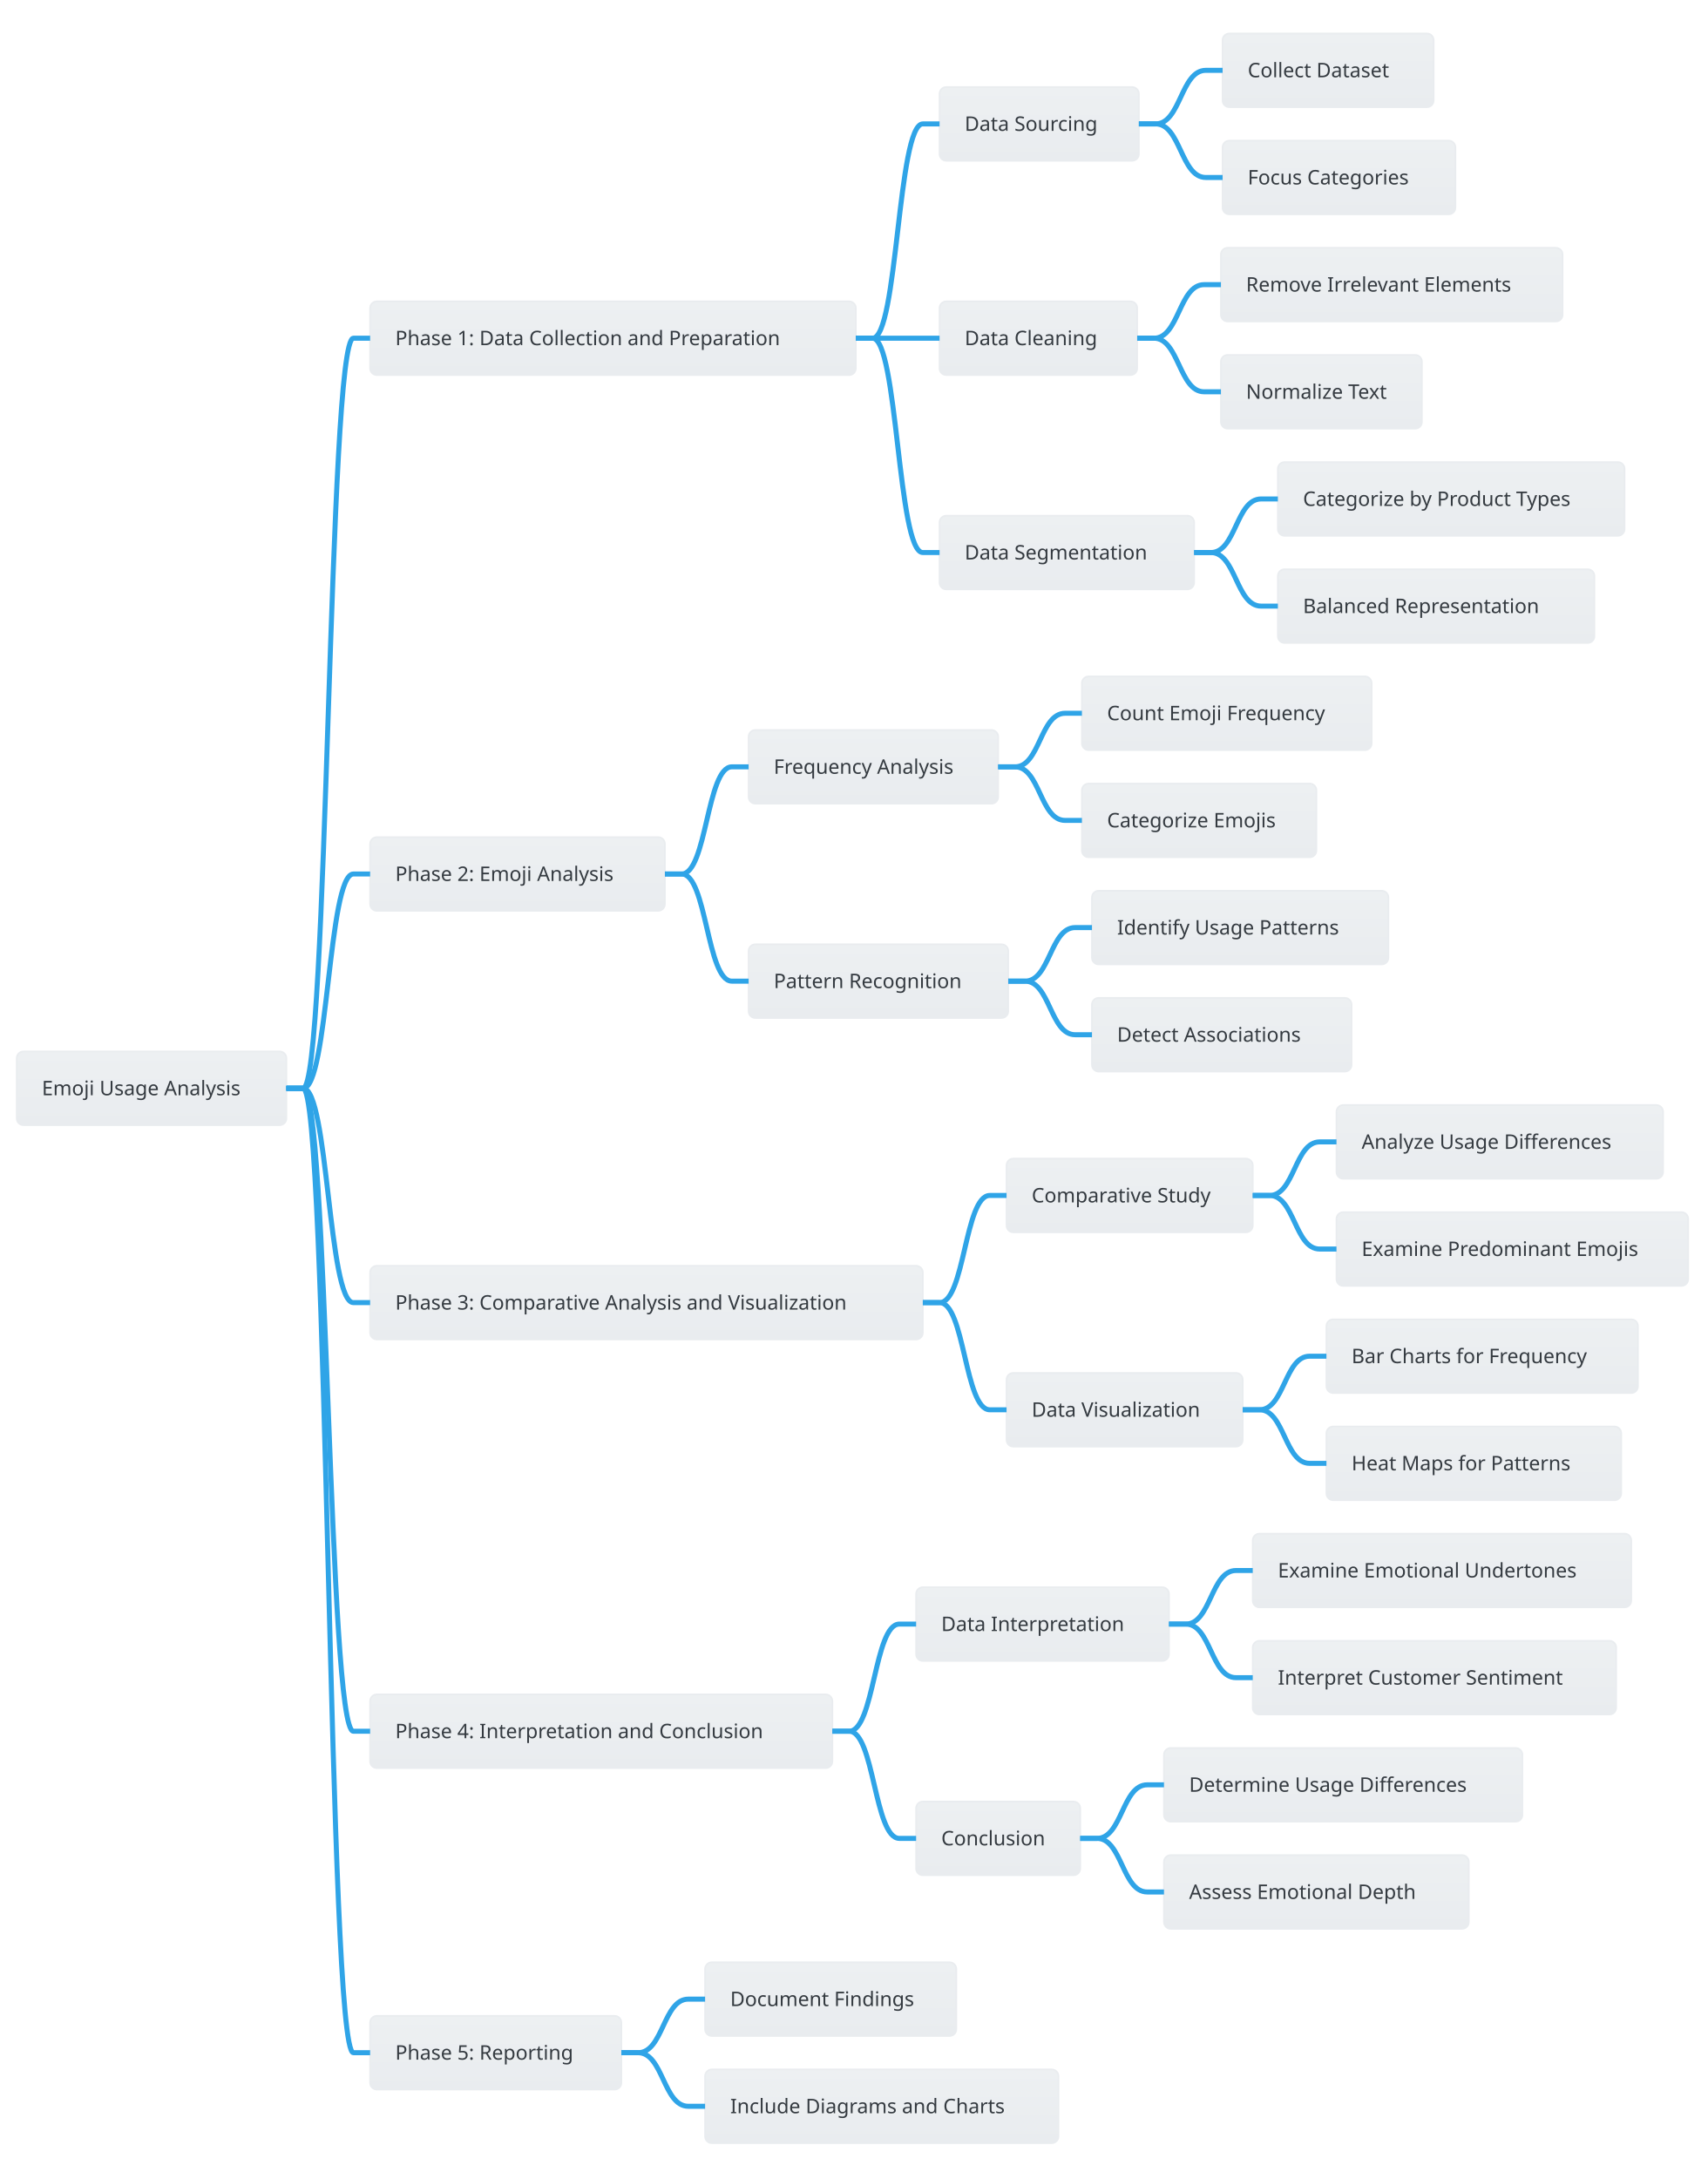
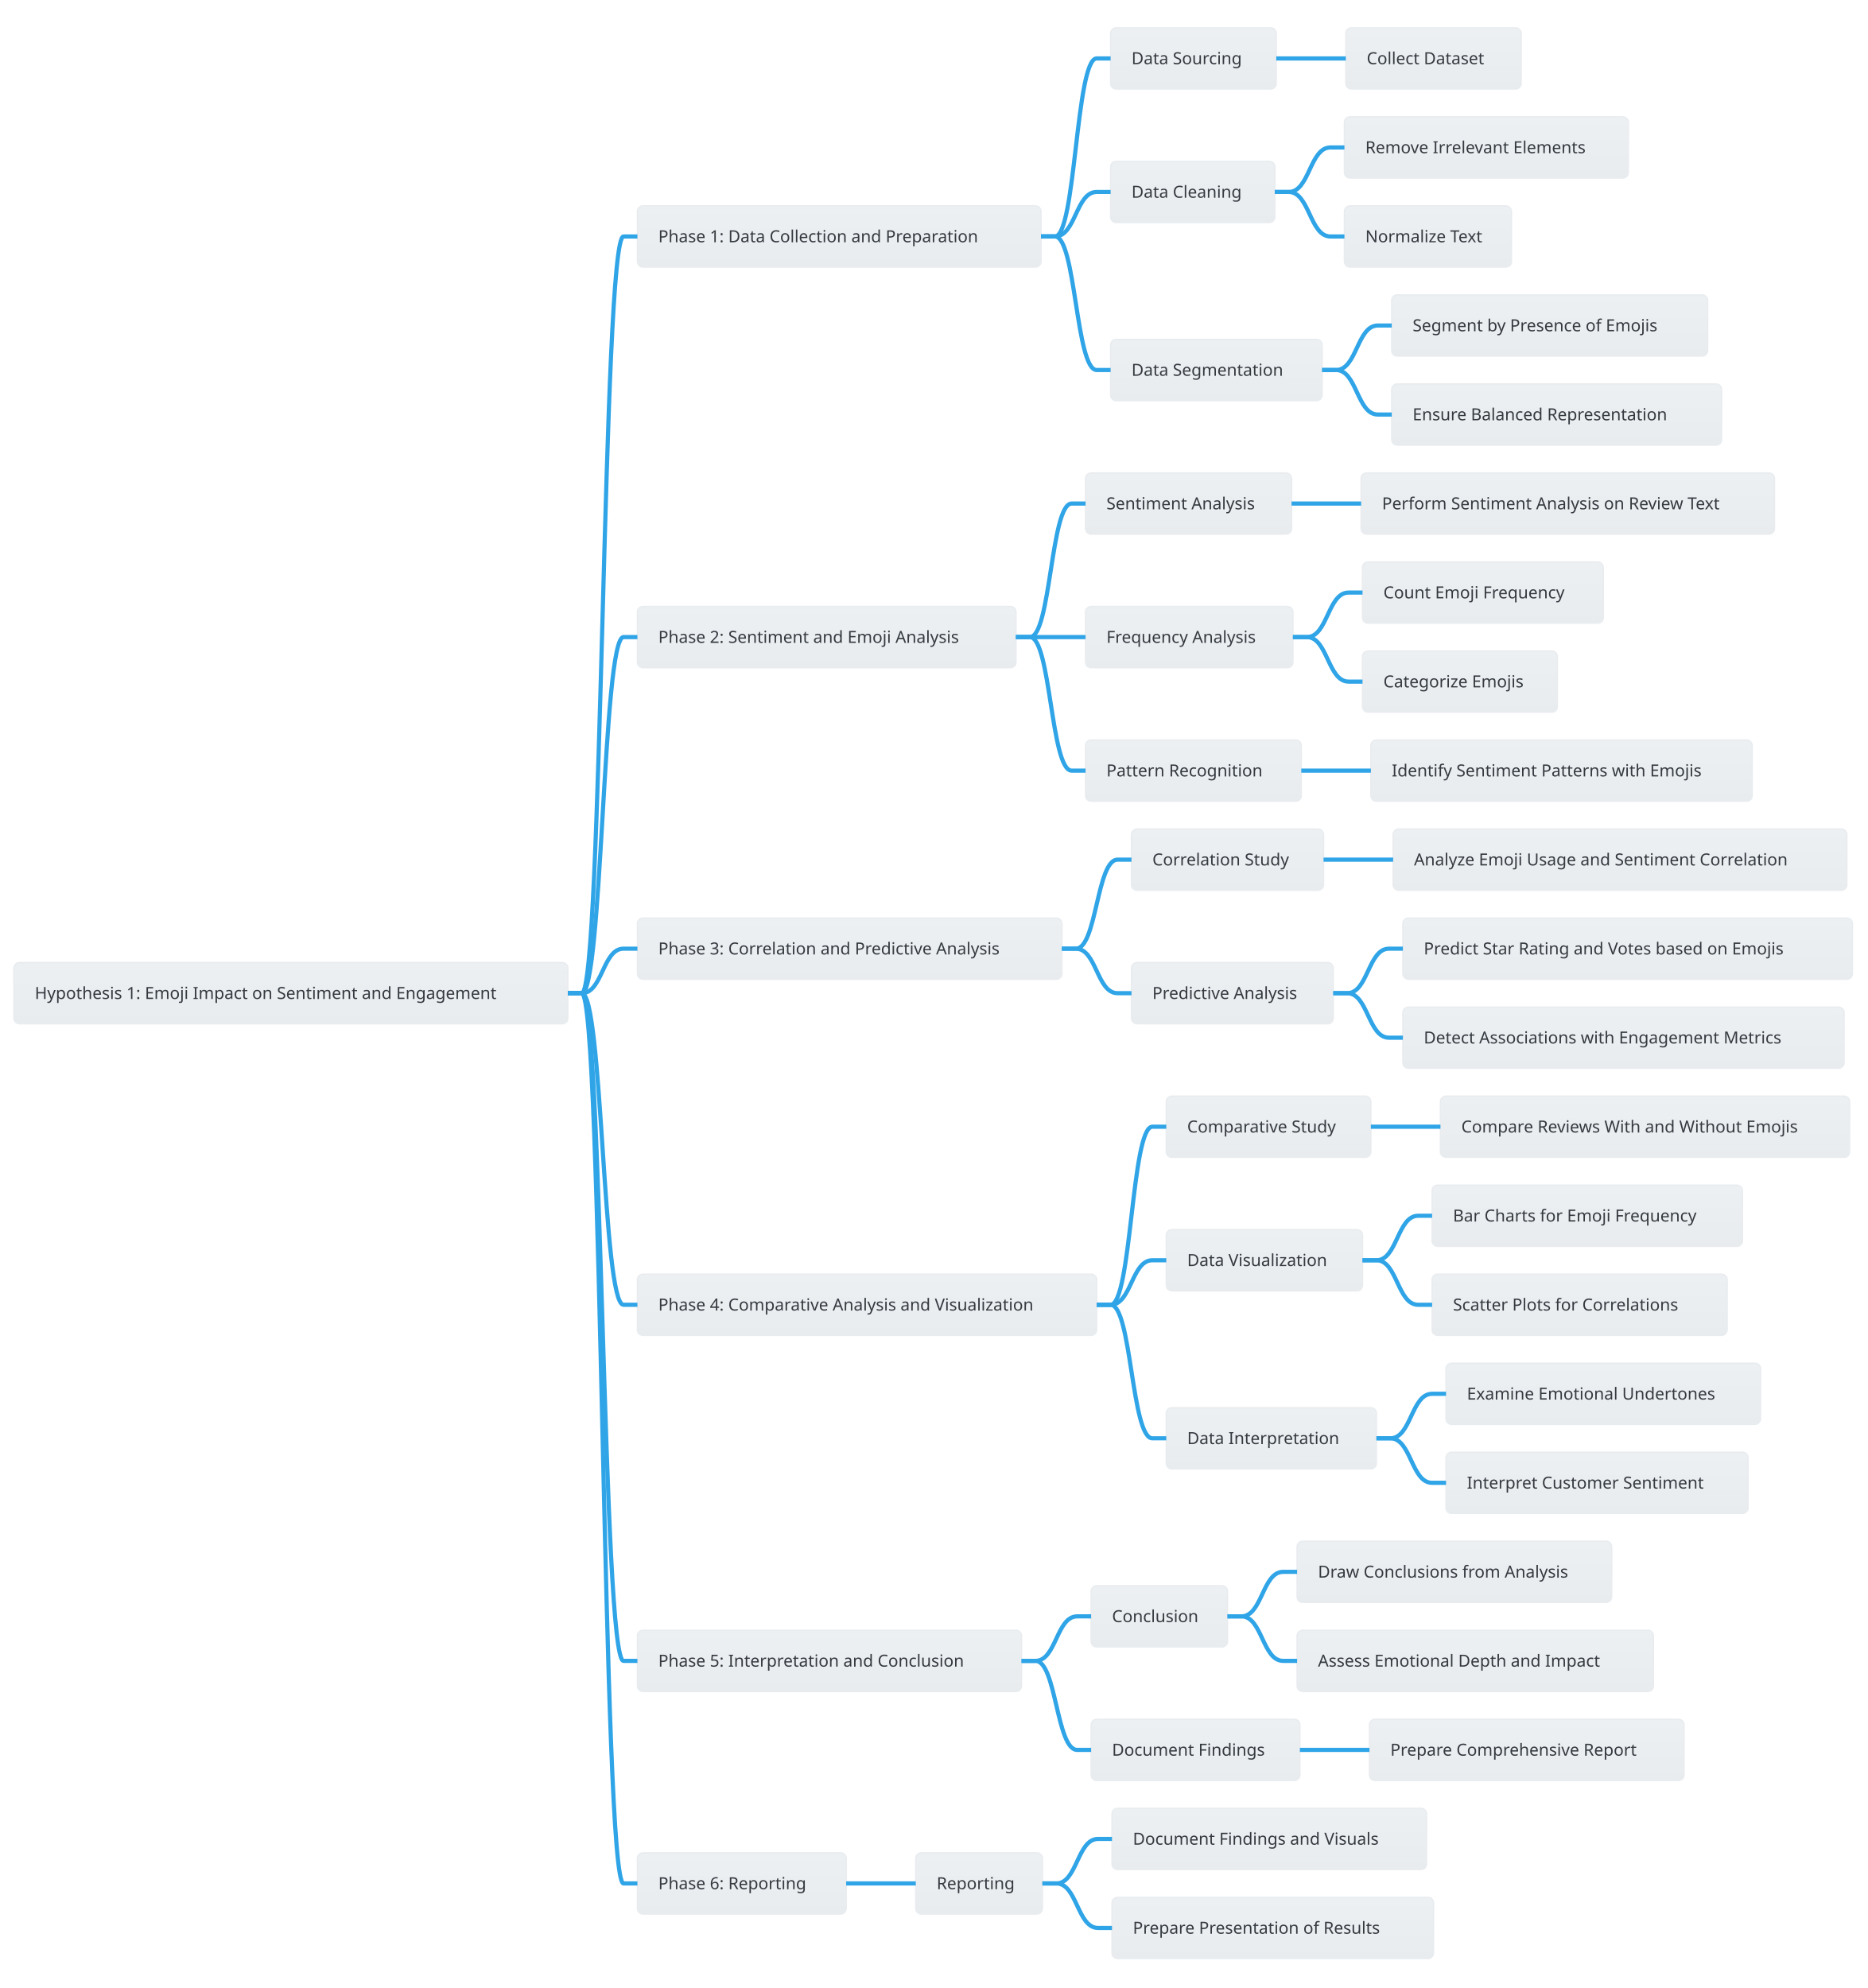
- <svg xmlns="http://www.w3.org/2000/svg" contentStyleType="text/css" height="1355.208px" preserveAspectRatio="none" style="width:1062px;height:1355px;" version="1.1" viewBox="0 0 1062 1355" width="1062.5px" zoomAndPan="magnify">
+ <svg xmlns="http://www.w3.org/2000/svg" contentStyleType="text/css" height="1488.542px" preserveAspectRatio="none" style="width:1398px;height:1488px;" version="1.1" viewBox="0 0 1398 1488" width="1398.958px" zoomAndPan="magnify">
  <defs>
-     <linearGradient id="gxzlhuoedb1qm0" x1="50%" x2="50%" y1="0%" y2="100%">
+     <linearGradient id="g1ani9oj1hhs4c0" x1="50%" x2="50%" y1="0%" y2="100%">
      <stop offset="0%" stop-color="#EDF0F2" />
      <stop offset="100%" stop-color="#E9ECEF" />
    </linearGradient>
  </defs>
  <g>
-     <rect fill="url(#gxzlhuoedb1qm0)" height="45.801" rx="4.167" ry="4.167" style="stroke:#E9ECEF;stroke-width:1.042;" width="167.708" x="10.417" y="653.857" />
-     <text fill="#343A40" font-family="Verdana" font-size="12.5" lengthAdjust="spacing" textLength="136.458" x="26.042" y="681.085">Emoji Usage Analysis</text>
-     <rect fill="url(#gxzlhuoedb1qm0)" height="45.801" rx="4.167" ry="4.167" style="stroke:#E9ECEF;stroke-width:1.042;" width="302.083" x="230.208" y="187.419" />
-     <text fill="#343A40" font-family="Verdana" font-size="12.5" lengthAdjust="spacing" textLength="270.833" x="245.833" y="214.646">Phase 1: Data Collection and Preparation</text>
-     <rect fill="url(#gxzlhuoedb1qm0)" height="45.801" rx="4.167" ry="4.167" style="stroke:#E9ECEF;stroke-width:1.042;" width="123.958" x="584.375" y="54.15" />
-     <text fill="#343A40" font-family="Verdana" font-size="12.5" lengthAdjust="spacing" textLength="92.708" x="600" y="81.378">Data Sourcing</text>
-     <rect fill="url(#gxzlhuoedb1qm0)" height="45.801" rx="4.167" ry="4.167" style="stroke:#E9ECEF;stroke-width:1.042;" width="131.25" x="760.417" y="20.833" />
-     <text fill="#343A40" font-family="Verdana" font-size="12.5" lengthAdjust="spacing" textLength="100" x="776.042" y="48.061">Collect Dataset</text>
-     <path d="M708.333,77.051 L718.75,77.051 C734.375,77.051 734.375,43.734 750,43.734 L760.417,43.734 " fill="none" style="stroke:#2FA4E7;stroke-width:3.125;" />
-     <rect fill="url(#gxzlhuoedb1qm0)" height="45.801" rx="4.167" ry="4.167" style="stroke:#E9ECEF;stroke-width:1.042;" width="144.792" x="760.417" y="87.467" />
-     <text fill="#343A40" font-family="Verdana" font-size="12.5" lengthAdjust="spacing" textLength="113.542" x="776.042" y="114.695">Focus Categories</text>
-     <path d="M708.333,77.051 L718.75,77.051 C734.375,77.051 734.375,110.368 750,110.368 L760.417,110.368 " fill="none" style="stroke:#2FA4E7;stroke-width:3.125;" />
-     <path d="M532.292,210.319 L542.708,210.319 C558.333,210.319 558.333,77.051 573.958,77.051 L584.375,77.051 " fill="none" style="stroke:#2FA4E7;stroke-width:3.125;" />
-     <rect fill="url(#gxzlhuoedb1qm0)" height="45.801" rx="4.167" ry="4.167" style="stroke:#E9ECEF;stroke-width:1.042;" width="122.917" x="584.375" y="187.419" />
-     <text fill="#343A40" font-family="Verdana" font-size="12.5" lengthAdjust="spacing" textLength="91.667" x="600" y="214.646">Data Cleaning</text>
-     <rect fill="url(#gxzlhuoedb1qm0)" height="45.801" rx="4.167" ry="4.167" style="stroke:#E9ECEF;stroke-width:1.042;" width="212.5" x="759.375" y="154.102" />
-     <text fill="#343A40" font-family="Verdana" font-size="12.5" lengthAdjust="spacing" textLength="181.25" x="775" y="181.329">Remove Irrelevant Elements</text>
-     <path d="M707.292,210.319 L717.708,210.319 C733.333,210.319 733.333,177.002 748.958,177.002 L759.375,177.002 " fill="none" style="stroke:#2FA4E7;stroke-width:3.125;" />
-     <rect fill="url(#gxzlhuoedb1qm0)" height="45.801" rx="4.167" ry="4.167" style="stroke:#E9ECEF;stroke-width:1.042;" width="125" x="759.375" y="220.736" />
-     <text fill="#343A40" font-family="Verdana" font-size="12.5" lengthAdjust="spacing" textLength="93.75" x="775" y="247.964">Normalize Text</text>
-     <path d="M707.292,210.319 L717.708,210.319 C733.333,210.319 733.333,243.636 748.958,243.636 L759.375,243.636 " fill="none" style="stroke:#2FA4E7;stroke-width:3.125;" />
-     <path d="M532.292,210.319 L542.708,210.319 C558.333,210.319 558.333,210.319 573.958,210.319 L584.375,210.319 " fill="none" style="stroke:#2FA4E7;stroke-width:3.125;" />
-     <rect fill="url(#gxzlhuoedb1qm0)" height="45.801" rx="4.167" ry="4.167" style="stroke:#E9ECEF;stroke-width:1.042;" width="158.333" x="584.375" y="320.687" />
-     <text fill="#343A40" font-family="Verdana" font-size="12.5" lengthAdjust="spacing" textLength="127.083" x="600" y="347.915">Data Segmentation</text>
-     <rect fill="url(#gxzlhuoedb1qm0)" height="45.801" rx="4.167" ry="4.167" style="stroke:#E9ECEF;stroke-width:1.042;" width="215.625" x="794.792" y="287.37" />
-     <text fill="#343A40" font-family="Verdana" font-size="12.5" lengthAdjust="spacing" textLength="184.375" x="810.417" y="314.598">Categorize by Product Types</text>
-     <path d="M742.708,343.587 L753.125,343.587 C768.75,343.587 768.75,310.27 784.375,310.27 L794.792,310.27 " fill="none" style="stroke:#2FA4E7;stroke-width:3.125;" />
-     <rect fill="url(#gxzlhuoedb1qm0)" height="45.801" rx="4.167" ry="4.167" style="stroke:#E9ECEF;stroke-width:1.042;" width="196.875" x="794.792" y="354.004" />
-     <text fill="#343A40" font-family="Verdana" font-size="12.5" lengthAdjust="spacing" textLength="165.625" x="810.417" y="381.232">Balanced Representation</text>
-     <path d="M742.708,343.587 L753.125,343.587 C768.75,343.587 768.75,376.904 784.375,376.904 L794.792,376.904 " fill="none" style="stroke:#2FA4E7;stroke-width:3.125;" />
-     <path d="M532.292,210.319 L542.708,210.319 C558.333,210.319 558.333,343.587 573.958,343.587 L584.375,343.587 " fill="none" style="stroke:#2FA4E7;stroke-width:3.125;" />
-     <path d="M178.125,676.758 L188.542,676.758 C204.167,676.758 204.167,210.319 219.792,210.319 L230.208,210.319 " fill="none" style="stroke:#2FA4E7;stroke-width:3.125;" />
-     <rect fill="url(#gxzlhuoedb1qm0)" height="45.801" rx="4.167" ry="4.167" style="stroke:#E9ECEF;stroke-width:1.042;" width="183.333" x="230.208" y="520.589" />
-     <text fill="#343A40" font-family="Verdana" font-size="12.5" lengthAdjust="spacing" textLength="152.083" x="245.833" y="547.817">Phase 2: Emoji Analysis</text>
-     <rect fill="url(#gxzlhuoedb1qm0)" height="45.801" rx="4.167" ry="4.167" style="stroke:#E9ECEF;stroke-width:1.042;" width="155.208" x="465.625" y="453.955" />
-     <text fill="#343A40" font-family="Verdana" font-size="12.5" lengthAdjust="spacing" textLength="123.958" x="481.25" y="481.183">Frequency Analysis</text>
-     <rect fill="url(#gxzlhuoedb1qm0)" height="45.801" rx="4.167" ry="4.167" style="stroke:#E9ECEF;stroke-width:1.042;" width="180.208" x="672.917" y="420.638" />
-     <text fill="#343A40" font-family="Verdana" font-size="12.5" lengthAdjust="spacing" textLength="148.958" x="688.542" y="447.866">Count Emoji Frequency</text>
-     <path d="M620.833,476.856 L631.25,476.856 C646.875,476.856 646.875,443.538 662.5,443.538 L672.917,443.538 " fill="none" style="stroke:#2FA4E7;stroke-width:3.125;" />
-     <rect fill="url(#gxzlhuoedb1qm0)" height="45.801" rx="4.167" ry="4.167" style="stroke:#E9ECEF;stroke-width:1.042;" width="145.833" x="672.917" y="487.272" />
-     <text fill="#343A40" font-family="Verdana" font-size="12.5" lengthAdjust="spacing" textLength="114.583" x="688.542" y="514.5">Categorize Emojis</text>
-     <path d="M620.833,476.856 L631.25,476.856 C646.875,476.856 646.875,510.173 662.5,510.173 L672.917,510.173 " fill="none" style="stroke:#2FA4E7;stroke-width:3.125;" />
-     <path d="M413.542,543.49 L423.958,543.49 C439.583,543.49 439.583,476.856 455.208,476.856 L465.625,476.856 " fill="none" style="stroke:#2FA4E7;stroke-width:3.125;" />
-     <rect fill="url(#gxzlhuoedb1qm0)" height="45.801" rx="4.167" ry="4.167" style="stroke:#E9ECEF;stroke-width:1.042;" width="161.458" x="465.625" y="587.223" />
-     <text fill="#343A40" font-family="Verdana" font-size="12.5" lengthAdjust="spacing" textLength="130.208" x="481.25" y="614.451">Pattern Recognition</text>
-     <rect fill="url(#gxzlhuoedb1qm0)" height="45.801" rx="4.167" ry="4.167" style="stroke:#E9ECEF;stroke-width:1.042;" width="184.375" x="679.167" y="553.906" />
-     <text fill="#343A40" font-family="Verdana" font-size="12.5" lengthAdjust="spacing" textLength="153.125" x="694.792" y="581.134">Identify Usage Patterns</text>
-     <path d="M627.083,610.124 L637.5,610.124 C653.125,610.124 653.125,576.807 668.75,576.807 L679.167,576.807 " fill="none" style="stroke:#2FA4E7;stroke-width:3.125;" />
-     <rect fill="url(#gxzlhuoedb1qm0)" height="45.801" rx="4.167" ry="4.167" style="stroke:#E9ECEF;stroke-width:1.042;" width="161.458" x="679.167" y="620.54" />
-     <text fill="#343A40" font-family="Verdana" font-size="12.5" lengthAdjust="spacing" textLength="130.208" x="694.792" y="647.768">Detect Associations</text>
-     <path d="M627.083,610.124 L637.5,610.124 C653.125,610.124 653.125,643.441 668.75,643.441 L679.167,643.441 " fill="none" style="stroke:#2FA4E7;stroke-width:3.125;" />
-     <path d="M413.542,543.49 L423.958,543.49 C439.583,543.49 439.583,610.124 455.208,610.124 L465.625,610.124 " fill="none" style="stroke:#2FA4E7;stroke-width:3.125;" />
-     <path d="M178.125,676.758 L188.542,676.758 C204.167,676.758 204.167,543.49 219.792,543.49 L230.208,543.49 " fill="none" style="stroke:#2FA4E7;stroke-width:3.125;" />
-     <rect fill="url(#gxzlhuoedb1qm0)" height="45.801" rx="4.167" ry="4.167" style="stroke:#E9ECEF;stroke-width:1.042;" width="343.75" x="230.208" y="787.126" />
-     <text fill="#343A40" font-family="Verdana" font-size="12.5" lengthAdjust="spacing" textLength="312.5" x="245.833" y="814.353">Phase 3: Comparative Analysis and Visualization</text>
-     <rect fill="url(#gxzlhuoedb1qm0)" height="45.801" rx="4.167" ry="4.167" style="stroke:#E9ECEF;stroke-width:1.042;" width="153.125" x="626.042" y="720.491" />
-     <text fill="#343A40" font-family="Verdana" font-size="12.5" lengthAdjust="spacing" textLength="121.875" x="641.667" y="747.719">Comparative Study</text>
-     <rect fill="url(#gxzlhuoedb1qm0)" height="45.801" rx="4.167" ry="4.167" style="stroke:#E9ECEF;stroke-width:1.042;" width="203.125" x="831.25" y="687.174" />
-     <text fill="#343A40" font-family="Verdana" font-size="12.5" lengthAdjust="spacing" textLength="171.875" x="846.875" y="714.402">Analyze Usage Differences</text>
-     <path d="M779.167,743.392 L789.583,743.392 C805.208,743.392 805.208,710.075 820.833,710.075 L831.25,710.075 " fill="none" style="stroke:#2FA4E7;stroke-width:3.125;" />
-     <rect fill="url(#gxzlhuoedb1qm0)" height="45.801" rx="4.167" ry="4.167" style="stroke:#E9ECEF;stroke-width:1.042;" width="218.75" x="831.25" y="753.809" />
-     <text fill="#343A40" font-family="Verdana" font-size="12.5" lengthAdjust="spacing" textLength="187.5" x="846.875" y="781.036">Examine Predominant Emojis</text>
-     <path d="M779.167,743.392 L789.583,743.392 C805.208,743.392 805.208,776.709 820.833,776.709 L831.25,776.709 " fill="none" style="stroke:#2FA4E7;stroke-width:3.125;" />
-     <path d="M573.958,810.026 L584.375,810.026 C600,810.026 600,743.392 615.625,743.392 L626.042,743.392 " fill="none" style="stroke:#2FA4E7;stroke-width:3.125;" />
-     <rect fill="url(#gxzlhuoedb1qm0)" height="45.801" rx="4.167" ry="4.167" style="stroke:#E9ECEF;stroke-width:1.042;" width="146.875" x="626.042" y="853.76" />
-     <text fill="#343A40" font-family="Verdana" font-size="12.5" lengthAdjust="spacing" textLength="115.625" x="641.667" y="880.987">Data Visualization</text>
-     <rect fill="url(#gxzlhuoedb1qm0)" height="45.801" rx="4.167" ry="4.167" style="stroke:#E9ECEF;stroke-width:1.042;" width="193.75" x="825" y="820.443" />
-     <text fill="#343A40" font-family="Verdana" font-size="12.5" lengthAdjust="spacing" textLength="162.5" x="840.625" y="847.67">Bar Charts for Frequency</text>
-     <path d="M772.917,876.66 L783.333,876.66 C798.958,876.66 798.958,843.343 814.583,843.343 L825,843.343 " fill="none" style="stroke:#2FA4E7;stroke-width:3.125;" />
-     <rect fill="url(#gxzlhuoedb1qm0)" height="45.801" rx="4.167" ry="4.167" style="stroke:#E9ECEF;stroke-width:1.042;" width="183.333" x="825" y="887.077" />
-     <text fill="#343A40" font-family="Verdana" font-size="12.5" lengthAdjust="spacing" textLength="152.083" x="840.625" y="914.305">Heat Maps for Patterns</text>
-     <path d="M772.917,876.66 L783.333,876.66 C798.958,876.66 798.958,909.977 814.583,909.977 L825,909.977 " fill="none" style="stroke:#2FA4E7;stroke-width:3.125;" />
-     <path d="M573.958,810.026 L584.375,810.026 C600,810.026 600,876.66 615.625,876.66 L626.042,876.66 " fill="none" style="stroke:#2FA4E7;stroke-width:3.125;" />
-     <path d="M178.125,676.758 L188.542,676.758 C204.167,676.758 204.167,810.026 219.792,810.026 L230.208,810.026 " fill="none" style="stroke:#2FA4E7;stroke-width:3.125;" />
-     <rect fill="url(#gxzlhuoedb1qm0)" height="45.801" rx="4.167" ry="4.167" style="stroke:#E9ECEF;stroke-width:1.042;" width="287.5" x="230.208" y="1053.662" />
-     <text fill="#343A40" font-family="Verdana" font-size="12.5" lengthAdjust="spacing" textLength="256.25" x="245.833" y="1080.89">Phase 4: Interpretation and Conclusion</text>
-     <rect fill="url(#gxzlhuoedb1qm0)" height="45.801" rx="4.167" ry="4.167" style="stroke:#E9ECEF;stroke-width:1.042;" width="157.292" x="569.792" y="987.028" />
-     <text fill="#343A40" font-family="Verdana" font-size="12.5" lengthAdjust="spacing" textLength="126.042" x="585.417" y="1014.256">Data Interpretation</text>
-     <rect fill="url(#gxzlhuoedb1qm0)" height="45.801" rx="4.167" ry="4.167" style="stroke:#E9ECEF;stroke-width:1.042;" width="235.417" x="779.167" y="953.711" />
-     <text fill="#343A40" font-family="Verdana" font-size="12.5" lengthAdjust="spacing" textLength="204.167" x="794.792" y="980.939">Examine Emotional Undertones</text>
-     <path d="M727.083,1009.928 L737.5,1009.928 C753.125,1009.928 753.125,976.611 768.75,976.611 L779.167,976.611 " fill="none" style="stroke:#2FA4E7;stroke-width:3.125;" />
-     <rect fill="url(#gxzlhuoedb1qm0)" height="45.801" rx="4.167" ry="4.167" style="stroke:#E9ECEF;stroke-width:1.042;" width="226.042" x="779.167" y="1020.345" />
-     <text fill="#343A40" font-family="Verdana" font-size="12.5" lengthAdjust="spacing" textLength="194.792" x="794.792" y="1047.573">Interpret Customer Sentiment</text>
-     <path d="M727.083,1009.928 L737.5,1009.928 C753.125,1009.928 753.125,1043.245 768.75,1043.245 L779.167,1043.245 " fill="none" style="stroke:#2FA4E7;stroke-width:3.125;" />
-     <path d="M517.708,1076.562 L528.125,1076.562 C543.75,1076.562 543.75,1009.928 559.375,1009.928 L569.792,1009.928 " fill="none" style="stroke:#2FA4E7;stroke-width:3.125;" />
-     <rect fill="url(#gxzlhuoedb1qm0)" height="45.801" rx="4.167" ry="4.167" style="stroke:#E9ECEF;stroke-width:1.042;" width="102.083" x="569.792" y="1120.296" />
-     <text fill="#343A40" font-family="Verdana" font-size="12.5" lengthAdjust="spacing" textLength="70.833" x="585.417" y="1147.524">Conclusion</text>
-     <rect fill="url(#gxzlhuoedb1qm0)" height="45.801" rx="4.167" ry="4.167" style="stroke:#E9ECEF;stroke-width:1.042;" width="222.917" x="723.958" y="1086.979" />
-     <text fill="#343A40" font-family="Verdana" font-size="12.5" lengthAdjust="spacing" textLength="191.667" x="739.583" y="1114.207">Determine Usage Differences</text>
-     <path d="M671.875,1143.197 L682.292,1143.197 C697.917,1143.197 697.917,1109.88 713.542,1109.88 L723.958,1109.88 " fill="none" style="stroke:#2FA4E7;stroke-width:3.125;" />
-     <rect fill="url(#gxzlhuoedb1qm0)" height="45.801" rx="4.167" ry="4.167" style="stroke:#E9ECEF;stroke-width:1.042;" width="189.583" x="723.958" y="1153.613" />
-     <text fill="#343A40" font-family="Verdana" font-size="12.5" lengthAdjust="spacing" textLength="158.333" x="739.583" y="1180.841">Assess Emotional Depth</text>
-     <path d="M671.875,1143.197 L682.292,1143.197 C697.917,1143.197 697.917,1176.514 713.542,1176.514 L723.958,1176.514 " fill="none" style="stroke:#2FA4E7;stroke-width:3.125;" />
-     <path d="M517.708,1076.562 L528.125,1076.562 C543.75,1076.562 543.75,1143.197 559.375,1143.197 L569.792,1143.197 " fill="none" style="stroke:#2FA4E7;stroke-width:3.125;" />
-     <path d="M178.125,676.758 L188.542,676.758 C204.167,676.758 204.167,1076.562 219.792,1076.562 L230.208,1076.562 " fill="none" style="stroke:#2FA4E7;stroke-width:3.125;" />
-     <rect fill="url(#gxzlhuoedb1qm0)" height="45.801" rx="4.167" ry="4.167" style="stroke:#E9ECEF;stroke-width:1.042;" width="156.25" x="230.208" y="1253.564" />
-     <text fill="#343A40" font-family="Verdana" font-size="12.5" lengthAdjust="spacing" textLength="125" x="245.833" y="1280.792">Phase 5: Reporting</text>
-     <rect fill="url(#gxzlhuoedb1qm0)" height="45.801" rx="4.167" ry="4.167" style="stroke:#E9ECEF;stroke-width:1.042;" width="156.25" x="438.542" y="1220.247" />
-     <text fill="#343A40" font-family="Verdana" font-size="12.5" lengthAdjust="spacing" textLength="125" x="454.167" y="1247.475">Document Findings</text>
-     <path d="M386.458,1276.465 L396.875,1276.465 C412.5,1276.465 412.5,1243.148 428.125,1243.148 L438.542,1243.148 " fill="none" style="stroke:#2FA4E7;stroke-width:3.125;" />
-     <rect fill="url(#gxzlhuoedb1qm0)" height="45.801" rx="4.167" ry="4.167" style="stroke:#E9ECEF;stroke-width:1.042;" width="219.792" x="438.542" y="1286.881" />
-     <text fill="#343A40" font-family="Verdana" font-size="12.5" lengthAdjust="spacing" textLength="188.542" x="454.167" y="1314.109">Include Diagrams and Charts</text>
-     <path d="M386.458,1276.465 L396.875,1276.465 C412.5,1276.465 412.5,1309.782 428.125,1309.782 L438.542,1309.782 " fill="none" style="stroke:#2FA4E7;stroke-width:3.125;" />
-     <path d="M178.125,676.758 L188.542,676.758 C204.167,676.758 204.167,1276.465 219.792,1276.465 L230.208,1276.465 " fill="none" style="stroke:#2FA4E7;stroke-width:3.125;" />
+     <rect fill="url(#g1ani9oj1hhs4c0)" height="45.801" rx="4.167" ry="4.167" style="stroke:#E9ECEF;stroke-width:1.042;" width="414.583" x="10.417" y="720.491" />
+     <text fill="#343A40" font-family="Verdana" font-size="12.5" lengthAdjust="spacing" textLength="383.333" x="26.042" y="747.719">Hypothesis 1: Emoji Impact on Sentiment and Engagement</text>
+     <rect fill="url(#g1ani9oj1hhs4c0)" height="45.801" rx="4.167" ry="4.167" style="stroke:#E9ECEF;stroke-width:1.042;" width="302.083" x="477.083" y="154.102" />
+     <text fill="#343A40" font-family="Verdana" font-size="12.5" lengthAdjust="spacing" textLength="270.833" x="492.708" y="181.329">Phase 1: Data Collection and Preparation</text>
+     <rect fill="url(#g1ani9oj1hhs4c0)" height="45.801" rx="4.167" ry="4.167" style="stroke:#E9ECEF;stroke-width:1.042;" width="123.958" x="831.25" y="20.833" />
+     <text fill="#343A40" font-family="Verdana" font-size="12.5" lengthAdjust="spacing" textLength="92.708" x="846.875" y="48.061">Data Sourcing</text>
+     <rect fill="url(#g1ani9oj1hhs4c0)" height="45.801" rx="4.167" ry="4.167" style="stroke:#E9ECEF;stroke-width:1.042;" width="131.25" x="1007.292" y="20.833" />
+     <text fill="#343A40" font-family="Verdana" font-size="12.5" lengthAdjust="spacing" textLength="100" x="1022.917" y="48.061">Collect Dataset</text>
+     <path d="M955.208,43.734 L965.625,43.734 C981.25,43.734 981.25,43.734 996.875,43.734 L1007.292,43.734 " fill="none" style="stroke:#2FA4E7;stroke-width:3.125;" />
+     <path d="M779.167,177.002 L789.583,177.002 C805.208,177.002 805.208,43.734 820.833,43.734 L831.25,43.734 " fill="none" style="stroke:#2FA4E7;stroke-width:3.125;" />
+     <rect fill="url(#g1ani9oj1hhs4c0)" height="45.801" rx="4.167" ry="4.167" style="stroke:#E9ECEF;stroke-width:1.042;" width="122.917" x="831.25" y="120.784" />
+     <text fill="#343A40" font-family="Verdana" font-size="12.5" lengthAdjust="spacing" textLength="91.667" x="846.875" y="148.012">Data Cleaning</text>
+     <rect fill="url(#g1ani9oj1hhs4c0)" height="45.801" rx="4.167" ry="4.167" style="stroke:#E9ECEF;stroke-width:1.042;" width="212.5" x="1006.25" y="87.467" />
+     <text fill="#343A40" font-family="Verdana" font-size="12.5" lengthAdjust="spacing" textLength="181.25" x="1021.875" y="114.695">Remove Irrelevant Elements</text>
+     <path d="M954.167,143.685 L964.583,143.685 C980.208,143.685 980.208,110.368 995.833,110.368 L1006.25,110.368 " fill="none" style="stroke:#2FA4E7;stroke-width:3.125;" />
+     <rect fill="url(#g1ani9oj1hhs4c0)" height="45.801" rx="4.167" ry="4.167" style="stroke:#E9ECEF;stroke-width:1.042;" width="125" x="1006.25" y="154.102" />
+     <text fill="#343A40" font-family="Verdana" font-size="12.5" lengthAdjust="spacing" textLength="93.75" x="1021.875" y="181.329">Normalize Text</text>
+     <path d="M954.167,143.685 L964.583,143.685 C980.208,143.685 980.208,177.002 995.833,177.002 L1006.25,177.002 " fill="none" style="stroke:#2FA4E7;stroke-width:3.125;" />
+     <path d="M779.167,177.002 L789.583,177.002 C805.208,177.002 805.208,143.685 820.833,143.685 L831.25,143.685 " fill="none" style="stroke:#2FA4E7;stroke-width:3.125;" />
+     <rect fill="url(#g1ani9oj1hhs4c0)" height="45.801" rx="4.167" ry="4.167" style="stroke:#E9ECEF;stroke-width:1.042;" width="158.333" x="831.25" y="254.053" />
+     <text fill="#343A40" font-family="Verdana" font-size="12.5" lengthAdjust="spacing" textLength="127.083" x="846.875" y="281.281">Data Segmentation</text>
+     <rect fill="url(#g1ani9oj1hhs4c0)" height="45.801" rx="4.167" ry="4.167" style="stroke:#E9ECEF;stroke-width:1.042;" width="236.458" x="1041.667" y="220.736" />
+     <text fill="#343A40" font-family="Verdana" font-size="12.5" lengthAdjust="spacing" textLength="205.208" x="1057.292" y="247.964">Segment by Presence of Emojis</text>
+     <path d="M989.583,276.953 L1000,276.953 C1015.625,276.953 1015.625,243.636 1031.25,243.636 L1041.667,243.636 " fill="none" style="stroke:#2FA4E7;stroke-width:3.125;" />
+     <rect fill="url(#g1ani9oj1hhs4c0)" height="45.801" rx="4.167" ry="4.167" style="stroke:#E9ECEF;stroke-width:1.042;" width="246.875" x="1041.667" y="287.37" />
+     <text fill="#343A40" font-family="Verdana" font-size="12.5" lengthAdjust="spacing" textLength="215.625" x="1057.292" y="314.598">Ensure Balanced Representation</text>
+     <path d="M989.583,276.953 L1000,276.953 C1015.625,276.953 1015.625,310.27 1031.25,310.27 L1041.667,310.27 " fill="none" style="stroke:#2FA4E7;stroke-width:3.125;" />
+     <path d="M779.167,177.002 L789.583,177.002 C805.208,177.002 805.208,276.953 820.833,276.953 L831.25,276.953 " fill="none" style="stroke:#2FA4E7;stroke-width:3.125;" />
+     <path d="M425,743.392 L435.417,743.392 C451.042,743.392 451.042,177.002 466.667,177.002 L477.083,177.002 " fill="none" style="stroke:#2FA4E7;stroke-width:3.125;" />
+     <rect fill="url(#g1ani9oj1hhs4c0)" height="45.801" rx="4.167" ry="4.167" style="stroke:#E9ECEF;stroke-width:1.042;" width="283.333" x="477.083" y="453.955" />
+     <text fill="#343A40" font-family="Verdana" font-size="12.5" lengthAdjust="spacing" textLength="252.083" x="492.708" y="481.183">Phase 2: Sentiment and Emoji Analysis</text>
+     <rect fill="url(#g1ani9oj1hhs4c0)" height="45.801" rx="4.167" ry="4.167" style="stroke:#E9ECEF;stroke-width:1.042;" width="154.167" x="812.5" y="354.004" />
+     <text fill="#343A40" font-family="Verdana" font-size="12.5" lengthAdjust="spacing" textLength="122.917" x="828.125" y="381.232">Sentiment Analysis</text>
+     <rect fill="url(#g1ani9oj1hhs4c0)" height="45.801" rx="4.167" ry="4.167" style="stroke:#E9ECEF;stroke-width:1.042;" width="309.375" x="1018.75" y="354.004" />
+     <text fill="#343A40" font-family="Verdana" font-size="12.5" lengthAdjust="spacing" textLength="278.125" x="1034.375" y="381.232">Perform Sentiment Analysis on Review Text</text>
+     <path d="M966.667,376.904 L977.083,376.904 C992.708,376.904 992.708,376.904 1008.333,376.904 L1018.75,376.904 " fill="none" style="stroke:#2FA4E7;stroke-width:3.125;" />
+     <path d="M760.417,476.856 L770.833,476.856 C786.458,476.856 786.458,376.904 802.083,376.904 L812.5,376.904 " fill="none" style="stroke:#2FA4E7;stroke-width:3.125;" />
+     <rect fill="url(#g1ani9oj1hhs4c0)" height="45.801" rx="4.167" ry="4.167" style="stroke:#E9ECEF;stroke-width:1.042;" width="155.208" x="812.5" y="453.955" />
+     <text fill="#343A40" font-family="Verdana" font-size="12.5" lengthAdjust="spacing" textLength="123.958" x="828.125" y="481.183">Frequency Analysis</text>
+     <rect fill="url(#g1ani9oj1hhs4c0)" height="45.801" rx="4.167" ry="4.167" style="stroke:#E9ECEF;stroke-width:1.042;" width="180.208" x="1019.792" y="420.638" />
+     <text fill="#343A40" font-family="Verdana" font-size="12.5" lengthAdjust="spacing" textLength="148.958" x="1035.417" y="447.866">Count Emoji Frequency</text>
+     <path d="M967.708,476.856 L978.125,476.856 C993.75,476.856 993.75,443.538 1009.375,443.538 L1019.792,443.538 " fill="none" style="stroke:#2FA4E7;stroke-width:3.125;" />
+     <rect fill="url(#g1ani9oj1hhs4c0)" height="45.801" rx="4.167" ry="4.167" style="stroke:#E9ECEF;stroke-width:1.042;" width="145.833" x="1019.792" y="487.272" />
+     <text fill="#343A40" font-family="Verdana" font-size="12.5" lengthAdjust="spacing" textLength="114.583" x="1035.417" y="514.5">Categorize Emojis</text>
+     <path d="M967.708,476.856 L978.125,476.856 C993.75,476.856 993.75,510.173 1009.375,510.173 L1019.792,510.173 " fill="none" style="stroke:#2FA4E7;stroke-width:3.125;" />
+     <path d="M760.417,476.856 L770.833,476.856 C786.458,476.856 786.458,476.856 802.083,476.856 L812.5,476.856 " fill="none" style="stroke:#2FA4E7;stroke-width:3.125;" />
+     <rect fill="url(#g1ani9oj1hhs4c0)" height="45.801" rx="4.167" ry="4.167" style="stroke:#E9ECEF;stroke-width:1.042;" width="161.458" x="812.5" y="553.906" />
+     <text fill="#343A40" font-family="Verdana" font-size="12.5" lengthAdjust="spacing" textLength="130.208" x="828.125" y="581.134">Pattern Recognition</text>
+     <rect fill="url(#g1ani9oj1hhs4c0)" height="45.801" rx="4.167" ry="4.167" style="stroke:#E9ECEF;stroke-width:1.042;" width="285.417" x="1026.042" y="553.906" />
+     <text fill="#343A40" font-family="Verdana" font-size="12.5" lengthAdjust="spacing" textLength="254.167" x="1041.667" y="581.134">Identify Sentiment Patterns with Emojis</text>
+     <path d="M973.958,576.807 L984.375,576.807 C1000,576.807 1000,576.807 1015.625,576.807 L1026.042,576.807 " fill="none" style="stroke:#2FA4E7;stroke-width:3.125;" />
+     <path d="M760.417,476.856 L770.833,476.856 C786.458,476.856 786.458,576.807 802.083,576.807 L812.5,576.807 " fill="none" style="stroke:#2FA4E7;stroke-width:3.125;" />
+     <path d="M425,743.392 L435.417,743.392 C451.042,743.392 451.042,476.856 466.667,476.856 L477.083,476.856 " fill="none" style="stroke:#2FA4E7;stroke-width:3.125;" />
+     <rect fill="url(#g1ani9oj1hhs4c0)" height="45.801" rx="4.167" ry="4.167" style="stroke:#E9ECEF;stroke-width:1.042;" width="317.708" x="477.083" y="687.174" />
+     <text fill="#343A40" font-family="Verdana" font-size="12.5" lengthAdjust="spacing" textLength="286.458" x="492.708" y="714.402">Phase 3: Correlation and Predictive Analysis</text>
+     <rect fill="url(#g1ani9oj1hhs4c0)" height="45.801" rx="4.167" ry="4.167" style="stroke:#E9ECEF;stroke-width:1.042;" width="143.75" x="846.875" y="620.54" />
+     <text fill="#343A40" font-family="Verdana" font-size="12.5" lengthAdjust="spacing" textLength="112.5" x="862.5" y="647.768">Correlation Study</text>
+     <rect fill="url(#g1ani9oj1hhs4c0)" height="45.801" rx="4.167" ry="4.167" style="stroke:#E9ECEF;stroke-width:1.042;" width="339.583" x="1042.708" y="620.54" />
+     <text fill="#343A40" font-family="Verdana" font-size="12.5" lengthAdjust="spacing" textLength="308.333" x="1058.333" y="647.768">Analyze Emoji Usage and Sentiment Correlation</text>
+     <path d="M990.625,643.441 L1001.042,643.441 C1016.667,643.441 1016.667,643.441 1032.292,643.441 L1042.708,643.441 " fill="none" style="stroke:#2FA4E7;stroke-width:3.125;" />
+     <path d="M794.792,710.075 L805.208,710.075 C820.833,710.075 820.833,643.441 836.458,643.441 L846.875,643.441 " fill="none" style="stroke:#2FA4E7;stroke-width:3.125;" />
+     <rect fill="url(#g1ani9oj1hhs4c0)" height="45.801" rx="4.167" ry="4.167" style="stroke:#E9ECEF;stroke-width:1.042;" width="151.042" x="846.875" y="720.491" />
+     <text fill="#343A40" font-family="Verdana" font-size="12.5" lengthAdjust="spacing" textLength="119.792" x="862.5" y="747.719">Predictive Analysis</text>
+     <rect fill="url(#g1ani9oj1hhs4c0)" height="45.801" rx="4.167" ry="4.167" style="stroke:#E9ECEF;stroke-width:1.042;" width="336.458" x="1050" y="687.174" />
+     <text fill="#343A40" font-family="Verdana" font-size="12.5" lengthAdjust="spacing" textLength="305.208" x="1065.625" y="714.402">Predict Star Rating and Votes based on Emojis</text>
+     <path d="M997.917,743.392 L1008.333,743.392 C1023.958,743.392 1023.958,710.075 1039.583,710.075 L1050,710.075 " fill="none" style="stroke:#2FA4E7;stroke-width:3.125;" />
+     <rect fill="url(#g1ani9oj1hhs4c0)" height="45.801" rx="4.167" ry="4.167" style="stroke:#E9ECEF;stroke-width:1.042;" width="330.208" x="1050" y="753.809" />
+     <text fill="#343A40" font-family="Verdana" font-size="12.5" lengthAdjust="spacing" textLength="298.958" x="1065.625" y="781.036">Detect Associations with Engagement Metrics</text>
+     <path d="M997.917,743.392 L1008.333,743.392 C1023.958,743.392 1023.958,776.709 1039.583,776.709 L1050,776.709 " fill="none" style="stroke:#2FA4E7;stroke-width:3.125;" />
+     <path d="M794.792,710.075 L805.208,710.075 C820.833,710.075 820.833,743.392 836.458,743.392 L846.875,743.392 " fill="none" style="stroke:#2FA4E7;stroke-width:3.125;" />
+     <path d="M425,743.392 L435.417,743.392 C451.042,743.392 451.042,710.075 466.667,710.075 L477.083,710.075 " fill="none" style="stroke:#2FA4E7;stroke-width:3.125;" />
+     <rect fill="url(#g1ani9oj1hhs4c0)" height="45.801" rx="4.167" ry="4.167" style="stroke:#E9ECEF;stroke-width:1.042;" width="343.75" x="477.083" y="953.711" />
+     <text fill="#343A40" font-family="Verdana" font-size="12.5" lengthAdjust="spacing" textLength="312.5" x="492.708" y="980.939">Phase 4: Comparative Analysis and Visualization</text>
+     <rect fill="url(#g1ani9oj1hhs4c0)" height="45.801" rx="4.167" ry="4.167" style="stroke:#E9ECEF;stroke-width:1.042;" width="153.125" x="872.917" y="820.443" />
+     <text fill="#343A40" font-family="Verdana" font-size="12.5" lengthAdjust="spacing" textLength="121.875" x="888.542" y="847.67">Comparative Study</text>
+     <rect fill="url(#g1ani9oj1hhs4c0)" height="45.801" rx="4.167" ry="4.167" style="stroke:#E9ECEF;stroke-width:1.042;" width="306.25" x="1078.125" y="820.443" />
+     <text fill="#343A40" font-family="Verdana" font-size="12.5" lengthAdjust="spacing" textLength="275" x="1093.75" y="847.67">Compare Reviews With and Without Emojis</text>
+     <path d="M1026.042,843.343 L1036.458,843.343 C1052.083,843.343 1052.083,843.343 1067.708,843.343 L1078.125,843.343 " fill="none" style="stroke:#2FA4E7;stroke-width:3.125;" />
+     <path d="M820.833,976.611 L831.25,976.611 C846.875,976.611 846.875,843.343 862.5,843.343 L872.917,843.343 " fill="none" style="stroke:#2FA4E7;stroke-width:3.125;" />
+     <rect fill="url(#g1ani9oj1hhs4c0)" height="45.801" rx="4.167" ry="4.167" style="stroke:#E9ECEF;stroke-width:1.042;" width="146.875" x="872.917" y="920.394" />
+     <text fill="#343A40" font-family="Verdana" font-size="12.5" lengthAdjust="spacing" textLength="115.625" x="888.542" y="947.622">Data Visualization</text>
+     <rect fill="url(#g1ani9oj1hhs4c0)" height="45.801" rx="4.167" ry="4.167" style="stroke:#E9ECEF;stroke-width:1.042;" width="232.292" x="1071.875" y="887.077" />
+     <text fill="#343A40" font-family="Verdana" font-size="12.5" lengthAdjust="spacing" textLength="201.042" x="1087.5" y="914.305">Bar Charts for Emoji Frequency</text>
+     <path d="M1019.792,943.294 L1030.208,943.294 C1045.833,943.294 1045.833,909.977 1061.458,909.977 L1071.875,909.977 " fill="none" style="stroke:#2FA4E7;stroke-width:3.125;" />
+     <rect fill="url(#g1ani9oj1hhs4c0)" height="45.801" rx="4.167" ry="4.167" style="stroke:#E9ECEF;stroke-width:1.042;" width="220.833" x="1071.875" y="953.711" />
+     <text fill="#343A40" font-family="Verdana" font-size="12.5" lengthAdjust="spacing" textLength="189.583" x="1087.5" y="980.939">Scatter Plots for Correlations</text>
+     <path d="M1019.792,943.294 L1030.208,943.294 C1045.833,943.294 1045.833,976.611 1061.458,976.611 L1071.875,976.611 " fill="none" style="stroke:#2FA4E7;stroke-width:3.125;" />
+     <path d="M820.833,976.611 L831.25,976.611 C846.875,976.611 846.875,943.294 862.5,943.294 L872.917,943.294 " fill="none" style="stroke:#2FA4E7;stroke-width:3.125;" />
+     <rect fill="url(#g1ani9oj1hhs4c0)" height="45.801" rx="4.167" ry="4.167" style="stroke:#E9ECEF;stroke-width:1.042;" width="157.292" x="872.917" y="1053.662" />
+     <text fill="#343A40" font-family="Verdana" font-size="12.5" lengthAdjust="spacing" textLength="126.042" x="888.542" y="1080.89">Data Interpretation</text>
+     <rect fill="url(#g1ani9oj1hhs4c0)" height="45.801" rx="4.167" ry="4.167" style="stroke:#E9ECEF;stroke-width:1.042;" width="235.417" x="1082.292" y="1020.345" />
+     <text fill="#343A40" font-family="Verdana" font-size="12.5" lengthAdjust="spacing" textLength="204.167" x="1097.917" y="1047.573">Examine Emotional Undertones</text>
+     <path d="M1030.208,1076.562 L1040.625,1076.562 C1056.25,1076.562 1056.25,1043.245 1071.875,1043.245 L1082.292,1043.245 " fill="none" style="stroke:#2FA4E7;stroke-width:3.125;" />
+     <rect fill="url(#g1ani9oj1hhs4c0)" height="45.801" rx="4.167" ry="4.167" style="stroke:#E9ECEF;stroke-width:1.042;" width="226.042" x="1082.292" y="1086.979" />
+     <text fill="#343A40" font-family="Verdana" font-size="12.5" lengthAdjust="spacing" textLength="194.792" x="1097.917" y="1114.207">Interpret Customer Sentiment</text>
+     <path d="M1030.208,1076.562 L1040.625,1076.562 C1056.25,1076.562 1056.25,1109.88 1071.875,1109.88 L1082.292,1109.88 " fill="none" style="stroke:#2FA4E7;stroke-width:3.125;" />
+     <path d="M820.833,976.611 L831.25,976.611 C846.875,976.611 846.875,1076.562 862.5,1076.562 L872.917,1076.562 " fill="none" style="stroke:#2FA4E7;stroke-width:3.125;" />
+     <path d="M425,743.392 L435.417,743.392 C451.042,743.392 451.042,976.611 466.667,976.611 L477.083,976.611 " fill="none" style="stroke:#2FA4E7;stroke-width:3.125;" />
+     <rect fill="url(#g1ani9oj1hhs4c0)" height="45.801" rx="4.167" ry="4.167" style="stroke:#E9ECEF;stroke-width:1.042;" width="287.5" x="477.083" y="1220.247" />
+     <text fill="#343A40" font-family="Verdana" font-size="12.5" lengthAdjust="spacing" textLength="256.25" x="492.708" y="1247.475">Phase 5: Interpretation and Conclusion</text>
+     <rect fill="url(#g1ani9oj1hhs4c0)" height="45.801" rx="4.167" ry="4.167" style="stroke:#E9ECEF;stroke-width:1.042;" width="102.083" x="816.667" y="1186.93" />
+     <text fill="#343A40" font-family="Verdana" font-size="12.5" lengthAdjust="spacing" textLength="70.833" x="832.292" y="1214.158">Conclusion</text>
+     <rect fill="url(#g1ani9oj1hhs4c0)" height="45.801" rx="4.167" ry="4.167" style="stroke:#E9ECEF;stroke-width:1.042;" width="235.417" x="970.833" y="1153.613" />
+     <text fill="#343A40" font-family="Verdana" font-size="12.5" lengthAdjust="spacing" textLength="204.167" x="986.458" y="1180.841">Draw Conclusions from Analysis</text>
+     <path d="M918.75,1209.831 L929.167,1209.831 C944.792,1209.831 944.792,1176.514 960.417,1176.514 L970.833,1176.514 " fill="none" style="stroke:#2FA4E7;stroke-width:3.125;" />
+     <rect fill="url(#g1ani9oj1hhs4c0)" height="45.801" rx="4.167" ry="4.167" style="stroke:#E9ECEF;stroke-width:1.042;" width="266.667" x="970.833" y="1220.247" />
+     <text fill="#343A40" font-family="Verdana" font-size="12.5" lengthAdjust="spacing" textLength="235.417" x="986.458" y="1247.475">Assess Emotional Depth and Impact</text>
+     <path d="M918.75,1209.831 L929.167,1209.831 C944.792,1209.831 944.792,1243.148 960.417,1243.148 L970.833,1243.148 " fill="none" style="stroke:#2FA4E7;stroke-width:3.125;" />
+     <path d="M764.583,1243.148 L775,1243.148 C790.625,1243.148 790.625,1209.831 806.25,1209.831 L816.667,1209.831 " fill="none" style="stroke:#2FA4E7;stroke-width:3.125;" />
+     <rect fill="url(#g1ani9oj1hhs4c0)" height="45.801" rx="4.167" ry="4.167" style="stroke:#E9ECEF;stroke-width:1.042;" width="156.25" x="816.667" y="1286.881" />
+     <text fill="#343A40" font-family="Verdana" font-size="12.5" lengthAdjust="spacing" textLength="125" x="832.292" y="1314.109">Document Findings</text>
+     <rect fill="url(#g1ani9oj1hhs4c0)" height="45.801" rx="4.167" ry="4.167" style="stroke:#E9ECEF;stroke-width:1.042;" width="235.417" x="1025" y="1286.881" />
+     <text fill="#343A40" font-family="Verdana" font-size="12.5" lengthAdjust="spacing" textLength="204.167" x="1040.625" y="1314.109">Prepare Comprehensive Report</text>
+     <path d="M972.917,1309.782 L983.333,1309.782 C998.958,1309.782 998.958,1309.782 1014.583,1309.782 L1025,1309.782 " fill="none" style="stroke:#2FA4E7;stroke-width:3.125;" />
+     <path d="M764.583,1243.148 L775,1243.148 C790.625,1243.148 790.625,1309.782 806.25,1309.782 L816.667,1309.782 " fill="none" style="stroke:#2FA4E7;stroke-width:3.125;" />
+     <path d="M425,743.392 L435.417,743.392 C451.042,743.392 451.042,1243.148 466.667,1243.148 L477.083,1243.148 " fill="none" style="stroke:#2FA4E7;stroke-width:3.125;" />
+     <rect fill="url(#g1ani9oj1hhs4c0)" height="45.801" rx="4.167" ry="4.167" style="stroke:#E9ECEF;stroke-width:1.042;" width="156.25" x="477.083" y="1386.833" />
+     <text fill="#343A40" font-family="Verdana" font-size="12.5" lengthAdjust="spacing" textLength="125" x="492.708" y="1414.061">Phase 6: Reporting</text>
+     <rect fill="url(#g1ani9oj1hhs4c0)" height="45.801" rx="4.167" ry="4.167" style="stroke:#E9ECEF;stroke-width:1.042;" width="94.792" x="685.417" y="1386.833" />
+     <text fill="#343A40" font-family="Verdana" font-size="12.5" lengthAdjust="spacing" textLength="63.542" x="701.042" y="1414.061">Reporting</text>
+     <rect fill="url(#g1ani9oj1hhs4c0)" height="45.801" rx="4.167" ry="4.167" style="stroke:#E9ECEF;stroke-width:1.042;" width="235.417" x="832.292" y="1353.516" />
+     <text fill="#343A40" font-family="Verdana" font-size="12.5" lengthAdjust="spacing" textLength="204.167" x="847.917" y="1380.743">Document Findings and Visuals</text>
+     <path d="M780.208,1409.733 L790.625,1409.733 C806.25,1409.733 806.25,1376.416 821.875,1376.416 L832.292,1376.416 " fill="none" style="stroke:#2FA4E7;stroke-width:3.125;" />
+     <rect fill="url(#g1ani9oj1hhs4c0)" height="45.801" rx="4.167" ry="4.167" style="stroke:#E9ECEF;stroke-width:1.042;" width="240.625" x="832.292" y="1420.15" />
+     <text fill="#343A40" font-family="Verdana" font-size="12.5" lengthAdjust="spacing" textLength="209.375" x="847.917" y="1447.378">Prepare Presentation of Results</text>
+     <path d="M780.208,1409.733 L790.625,1409.733 C806.25,1409.733 806.25,1443.05 821.875,1443.05 L832.292,1443.05 " fill="none" style="stroke:#2FA4E7;stroke-width:3.125;" />
+     <path d="M633.333,1409.733 L643.75,1409.733 C659.375,1409.733 659.375,1409.733 675,1409.733 L685.417,1409.733 " fill="none" style="stroke:#2FA4E7;stroke-width:3.125;" />
+     <path d="M425,743.392 L435.417,743.392 C451.042,743.392 451.042,1409.733 466.667,1409.733 L477.083,1409.733 " fill="none" style="stroke:#2FA4E7;stroke-width:3.125;" />
  </g>
</svg>
